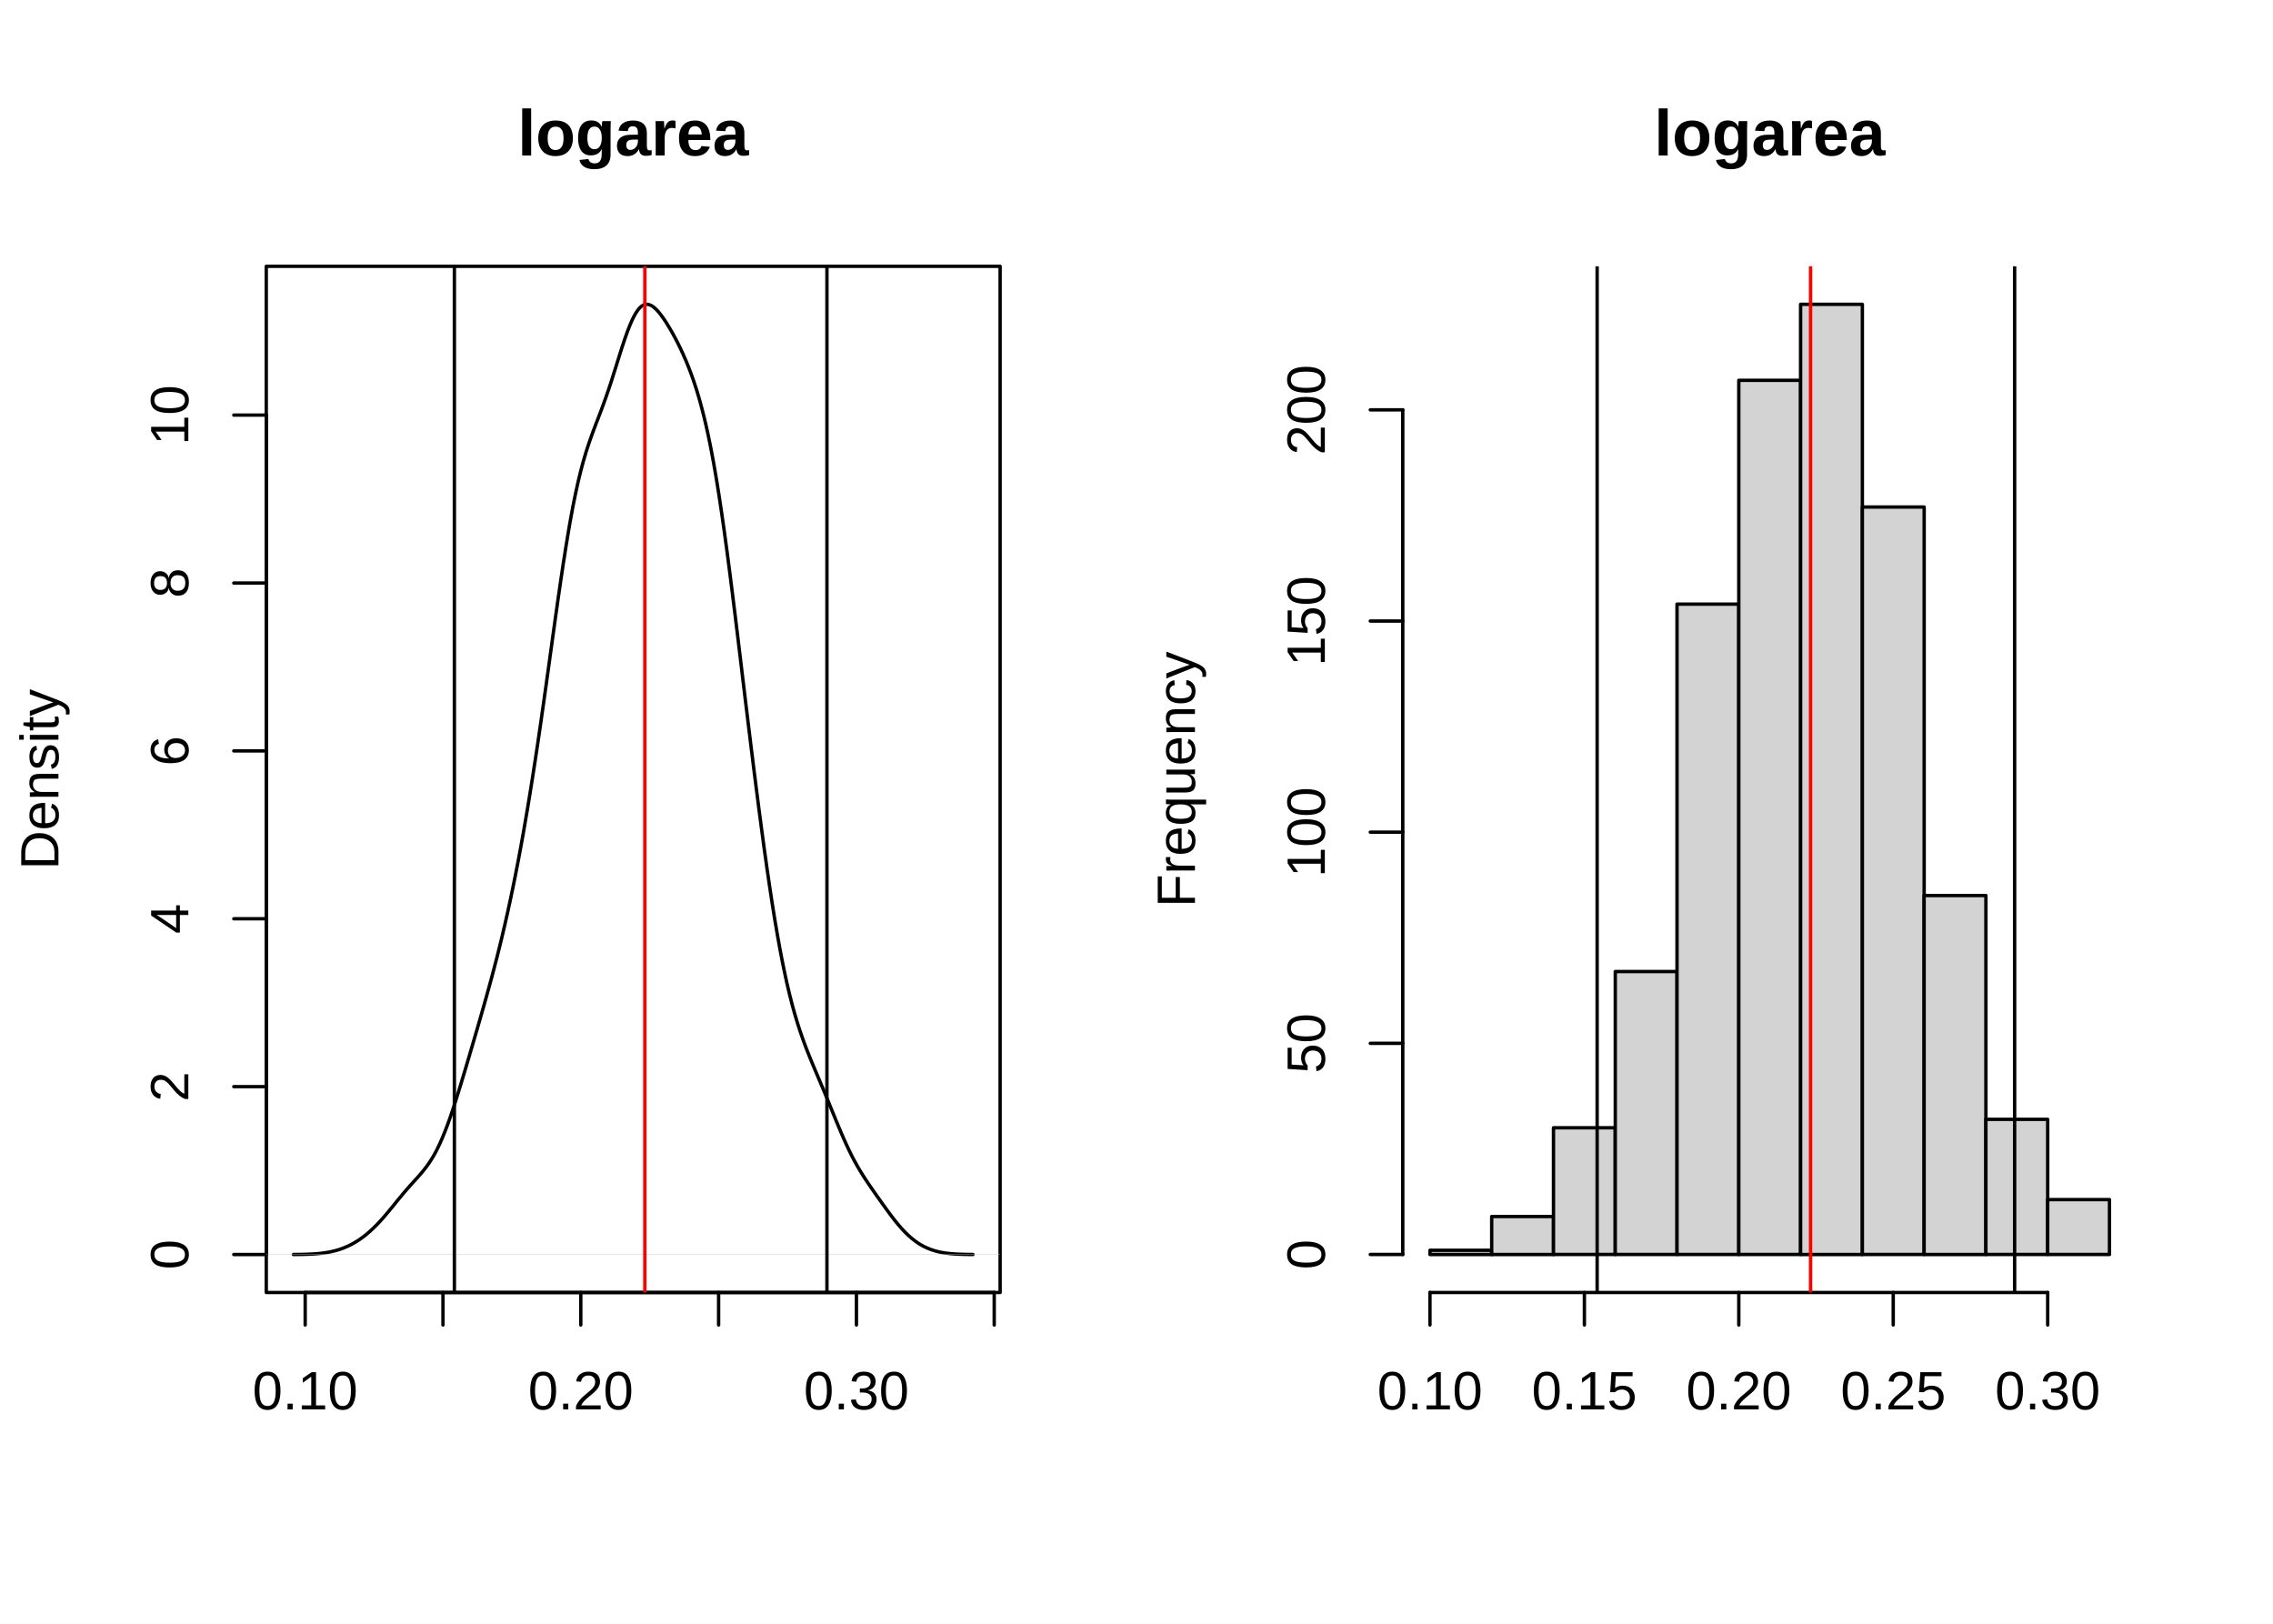
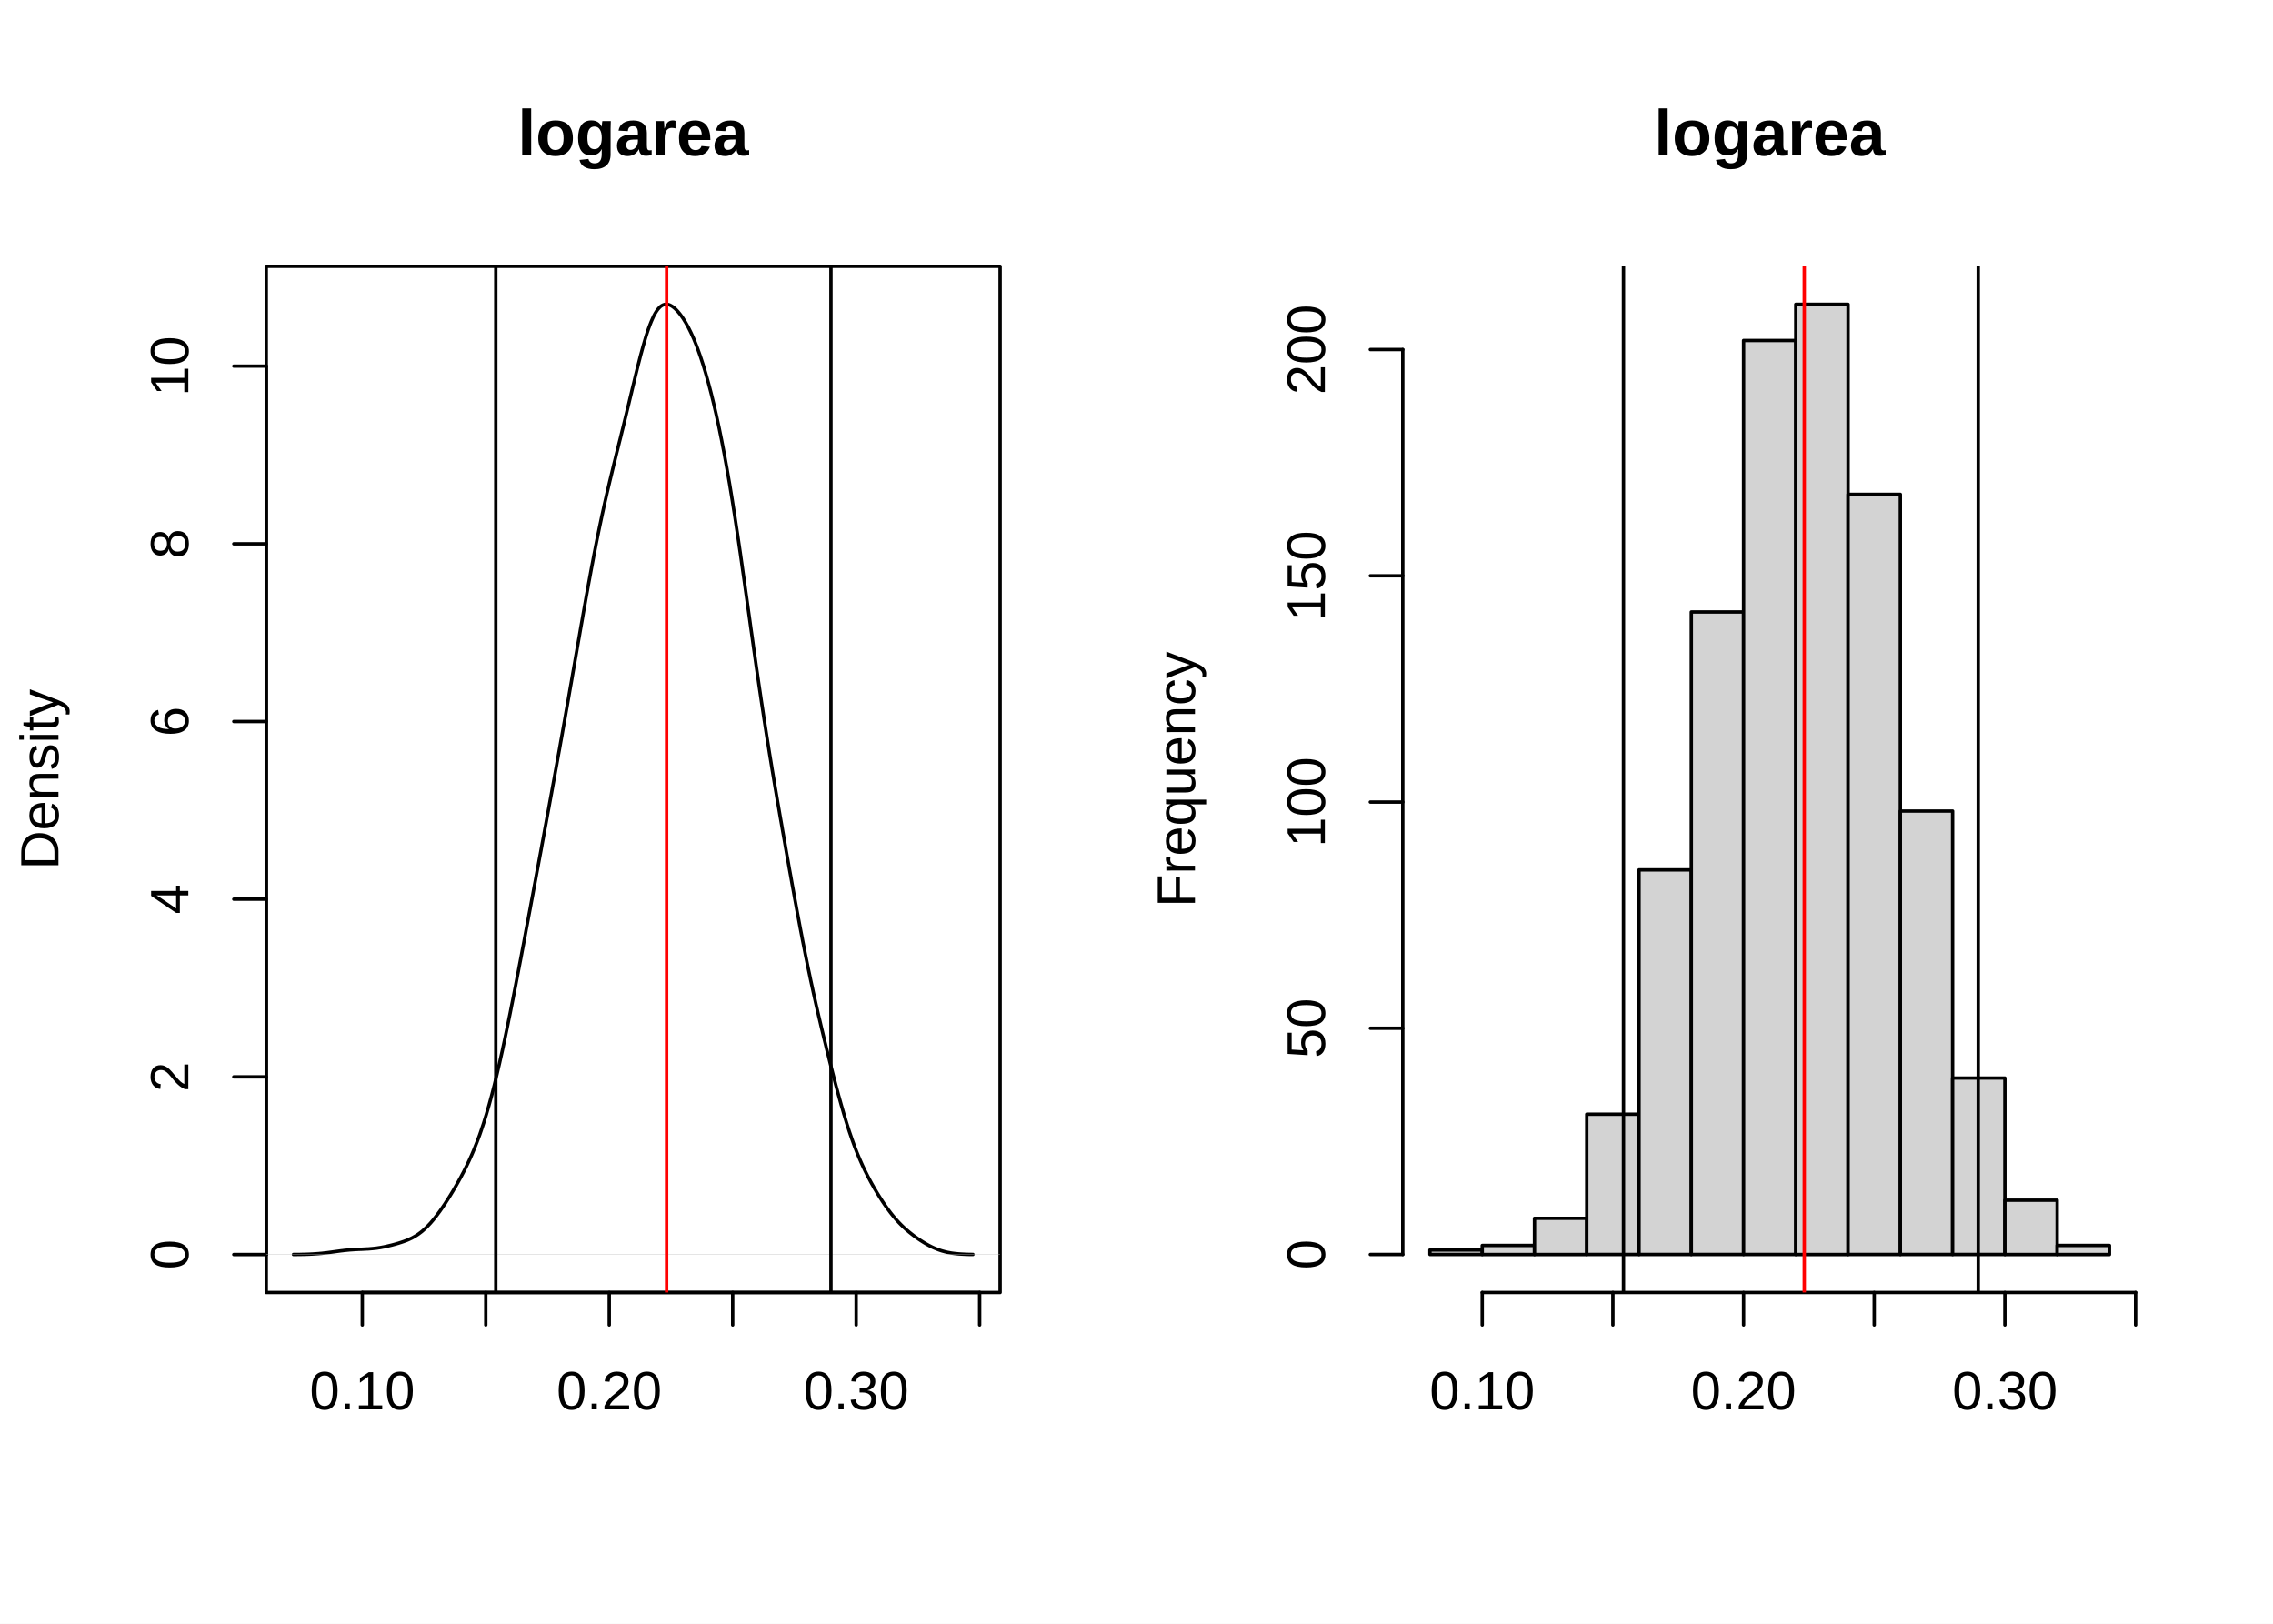
<svg xmlns="http://www.w3.org/2000/svg" viewBox="0 0 504.00 360.00">
  <defs>
    <style type="text/css">
    line, polyline, polygon, path, rect, circle {
      fill: none;
      stroke: #000000;
      stroke-linecap: round;
      stroke-linejoin: round;
      stroke-miterlimit: 10.00;
    }
  </style>
  </defs>
  <rect width="100%" height="100%" style="stroke: none; fill: #FFFFFF;" />
  <defs>
    <clipPath id="cpNTkuMDR8MjIxLjc2fDI4Ni41Nnw1OS4wNA==">
      <rect x="59.04" y="59.04" width="162.72" height="227.52" />
    </clipPath>
  </defs>
-   <polyline points="65.07,278.13 65.36,278.13 65.66,278.13 65.95,278.12 66.25,278.12 66.54,278.12 66.84,278.11 67.13,278.11 67.43,278.10 67.72,278.09 68.02,278.08 68.31,278.07 68.60,278.06 68.90,278.04 69.19,278.03 69.49,278.01 69.78,277.99 70.08,277.97 70.37,277.95 70.67,277.92 70.96,277.89 71.26,277.86 71.55,277.82 71.85,277.78 72.14,277.74 72.44,277.69 72.73,277.64 73.03,277.59 73.32,277.53 73.62,277.46 73.91,277.39 74.21,277.32 74.50,277.24 74.80,277.16 75.09,277.07 75.39,276.97 75.68,276.87 75.98,276.76 76.27,276.65 76.57,276.53 76.86,276.40 77.16,276.27 77.45,276.13 77.75,275.98 78.04,275.83 78.33,275.67 78.63,275.50 78.92,275.32 79.22,275.14 79.51,274.95 79.81,274.75 80.10,274.54 80.40,274.33 80.69,274.11 80.99,273.88 81.28,273.64 81.58,273.39 81.87,273.13 82.17,272.87 82.46,272.60 82.76,272.32 83.05,272.03 83.35,271.74 83.64,271.44 83.94,271.13 84.23,270.81 84.53,270.49 84.82,270.16 85.12,269.82 85.41,269.48 85.71,269.13 86.00,268.78 86.30,268.43 86.59,268.07 86.89,267.71 87.18,267.35 87.48,266.99 87.77,266.62 88.06,266.26 88.36,265.90 88.65,265.54 88.95,265.19 89.24,264.83 89.54,264.48 89.83,264.14 90.13,263.79 90.42,263.46 90.72,263.12 91.01,262.79 91.31,262.46 91.60,262.13 91.90,261.81 92.19,261.48 92.49,261.16 92.78,260.82 93.08,260.49 93.37,260.15 93.67,259.80 93.96,259.44 94.26,259.06 94.55,258.68 94.85,258.27 95.14,257.85 95.44,257.40 95.73,256.94 96.03,256.45 96.32,255.94 96.62,255.40 96.91,254.83 97.20,254.23 97.50,253.61 97.79,252.96 98.09,252.27 98.38,251.56 98.68,250.83 98.97,250.07 99.27,249.28 99.56,248.46 99.86,247.62 100.15,246.76 100.45,245.88 100.74,244.98 101.04,244.06 101.33,243.13 101.63,242.19 101.92,241.23 102.22,240.27 102.51,239.29 102.81,238.31 103.10,237.33 103.40,236.33 103.69,235.34 103.99,234.34 104.28,233.34 104.58,232.33 104.87,231.33 105.17,230.32 105.46,229.31 105.76,228.30 106.05,227.28 106.35,226.26 106.64,225.24 106.93,224.21 107.23,223.18 107.52,222.14 107.82,221.09 108.11,220.03 108.41,218.96 108.70,217.89 109.00,216.80 109.29,215.69 109.59,214.57 109.88,213.44 110.18,212.29 110.47,211.12 110.77,209.93 111.06,208.73 111.36,207.50 111.65,206.25 111.95,204.98 112.24,203.68 112.54,202.37 112.83,201.02 113.13,199.65 113.42,198.26 113.72,196.84 114.01,195.39 114.31,193.91 114.60,192.41 114.90,190.88 115.19,189.32 115.49,187.73 115.78,186.10 116.08,184.45 116.37,182.77 116.66,181.06 116.96,179.32 117.25,177.54 117.55,175.73 117.84,173.89 118.14,172.03 118.43,170.13 118.73,168.20 119.02,166.25 119.32,164.27 119.61,162.26 119.91,160.23 120.20,158.17 120.50,156.10 120.79,154.00 121.09,151.90 121.38,149.78 121.68,147.65 121.97,145.51 122.27,143.38 122.56,141.24 122.86,139.11 123.15,137.00 123.45,134.90 123.74,132.82 124.04,130.77 124.33,128.75 124.63,126.76 124.92,124.81 125.22,122.91 125.51,121.05 125.81,119.24 126.10,117.49 126.39,115.80 126.69,114.17 126.98,112.59 127.28,111.08 127.57,109.65 127.87,108.27 128.16,106.95 128.46,105.69 128.75,104.50 129.05,103.37 129.34,102.30 129.64,101.27 129.93,100.29 130.23,99.35 130.52,98.46 130.82,97.60 131.11,96.77 131.41,95.95 131.70,95.16 132.00,94.38 132.29,93.61 132.59,92.84 132.88,92.07 133.18,91.30 133.47,90.51 133.77,89.71 134.06,88.90 134.36,88.07 134.65,87.22 134.95,86.36 135.24,85.47 135.54,84.58 135.83,83.66 136.12,82.73 136.42,81.80 136.71,80.86 137.01,79.91 137.30,78.97 137.60,78.03 137.89,77.11 138.19,76.21 138.48,75.33 138.78,74.47 139.07,73.65 139.37,72.87 139.66,72.13 139.96,71.43 140.25,70.78 140.55,70.19 140.84,69.65 141.14,69.18 141.43,68.75 141.73,68.39 142.02,68.09 142.32,67.85 142.61,67.68 142.91,67.55 143.20,67.48 143.50,67.47 143.79,67.51 144.09,67.60 144.38,67.73 144.68,67.90 144.97,68.12 145.26,68.37 145.56,68.66 145.85,68.97 146.15,69.31 146.44,69.68 146.74,70.08 147.03,70.49 147.33,70.92 147.62,71.36 147.92,71.83 148.21,72.31 148.51,72.80 148.80,73.30 149.10,73.82 149.39,74.36 149.69,74.91 149.98,75.47 150.28,76.04 150.57,76.63 150.87,77.24 151.16,77.87 151.46,78.51 151.75,79.18 152.05,79.86 152.34,80.56 152.64,81.30 152.93,82.06 153.23,82.84 153.52,83.65 153.82,84.49 154.11,85.38 154.41,86.29 154.70,87.25 154.99,88.24 155.29,89.28 155.58,90.38 155.88,91.52 156.17,92.70 156.47,93.94 156.76,95.25 157.06,96.61 157.35,98.04 157.65,99.52 157.94,101.06 158.24,102.67 158.53,104.35 158.83,106.10 159.12,107.90 159.42,109.76 159.71,111.69 160.01,113.68 160.30,115.72 160.60,117.81 160.89,119.95 161.19,122.15 161.48,124.39 161.78,126.66 162.07,128.97 162.37,131.30 162.66,133.67 162.96,136.06 163.25,138.46 163.55,140.88 163.84,143.31 164.14,145.75 164.43,148.19 164.72,150.64 165.02,153.08 165.31,155.52 165.61,157.95 165.90,160.37 166.20,162.78 166.49,165.18 166.79,167.57 167.08,169.94 167.38,172.29 167.67,174.62 167.97,176.93 168.26,179.21 168.56,181.47 168.85,183.69 169.15,185.89 169.44,188.06 169.74,190.19 170.03,192.28 170.33,194.32 170.62,196.33 170.92,198.29 171.21,200.21 171.51,202.08 171.80,203.89 172.10,205.65 172.39,207.37 172.69,209.03 172.98,210.63 173.28,212.18 173.57,213.67 173.87,215.11 174.16,216.50 174.45,217.83 174.75,219.11 175.04,220.34 175.34,221.52 175.63,222.66 175.93,223.75 176.22,224.79 176.52,225.80 176.81,226.77 177.11,227.70 177.40,228.60 177.70,229.46 177.99,230.30 178.29,231.12 178.58,231.91 178.88,232.69 179.17,233.44 179.47,234.18 179.76,234.90 180.06,235.62 180.35,236.33 180.65,237.03 180.94,237.73 181.24,238.43 181.53,239.12 181.83,239.82 182.12,240.52 182.42,241.22 182.71,241.92 183.01,242.63 183.30,243.34 183.60,244.06 183.89,244.77 184.18,245.49 184.48,246.22 184.77,246.94 185.07,247.66 185.36,248.38 185.66,249.09 185.95,249.80 186.25,250.51 186.54,251.20 186.84,251.88 187.13,252.56 187.43,253.22 187.72,253.87 188.02,254.50 188.31,255.12 188.61,255.72 188.90,256.31 189.20,256.88 189.49,257.43 189.79,257.97 190.08,258.49 190.38,259.00 190.67,259.50 190.97,259.98 191.26,260.46 191.56,260.92 191.85,261.38 192.15,261.82 192.44,262.26 192.74,262.70 193.03,263.13 193.32,263.55 193.62,263.98 193.91,264.40 194.21,264.82 194.50,265.24 194.80,265.65 195.09,266.07 195.39,266.49 195.68,266.90 195.98,267.31 196.27,267.72 196.57,268.13 196.86,268.53 197.16,268.93 197.45,269.33 197.75,269.72 198.04,270.10 198.34,270.48 198.63,270.85 198.93,271.21 199.22,271.57 199.52,271.91 199.81,272.25 200.11,272.58 200.40,272.89 200.70,273.20 200.99,273.49 201.29,273.77 201.58,274.05 201.88,274.31 202.17,274.56 202.47,274.80 202.76,275.03 203.05,275.24 203.35,275.45 203.64,275.65 203.94,275.84 204.23,276.01 204.53,276.18 204.82,276.34 205.12,276.48 205.41,276.62 205.71,276.75 206.00,276.87 206.30,276.99 206.59,277.10 206.89,277.19 207.18,277.28 207.48,277.37 207.77,277.45 208.07,277.52 208.36,277.59 208.66,277.65 208.95,277.70 209.25,277.75 209.54,277.80 209.84,277.84 210.13,277.87 210.43,277.91 210.72,277.94 211.02,277.96 211.31,277.99 211.61,278.01 211.90,278.03 212.20,278.04 212.49,278.06 212.78,278.07 213.08,278.08 213.37,278.09 213.67,278.10 213.96,278.11 214.26,278.11 214.55,278.12 214.85,278.12 215.14,278.13 215.44,278.13 215.73,278.13 " style="stroke-width: 0.75;" clip-path="url(#cpNTkuMDR8MjIxLjc2fDI4Ni41Nnw1OS4wNA==)" />
+   <polyline points="65.07,278.13 65.36,278.13 65.66,278.13 65.95,278.12 66.25,278.12 66.54,278.12 66.84,278.11 67.13,278.10 67.43,278.10 67.72,278.09 68.02,278.08 68.31,278.07 68.60,278.06 68.90,278.04 69.19,278.03 69.49,278.01 69.78,277.99 70.08,277.97 70.37,277.95 70.67,277.93 70.96,277.90 71.26,277.88 71.55,277.85 71.85,277.81 72.14,277.78 72.44,277.75 72.73,277.71 73.03,277.67 73.32,277.63 73.62,277.59 73.91,277.55 74.21,277.51 74.50,277.47 74.80,277.43 75.09,277.39 75.39,277.35 75.68,277.31 75.98,277.28 76.27,277.24 76.57,277.21 76.86,277.18 77.16,277.15 77.45,277.12 77.75,277.10 78.04,277.08 78.33,277.06 78.63,277.04 78.92,277.02 79.22,277.01 79.51,276.99 79.81,276.98 80.10,276.97 80.40,276.96 80.69,276.94 80.99,276.93 81.28,276.91 81.58,276.90 81.87,276.88 82.17,276.85 82.46,276.83 82.76,276.80 83.05,276.77 83.35,276.74 83.64,276.70 83.94,276.65 84.23,276.61 84.53,276.56 84.82,276.50 85.12,276.45 85.41,276.38 85.71,276.32 86.00,276.25 86.30,276.18 86.59,276.11 86.89,276.04 87.18,275.96 87.48,275.88 87.77,275.80 88.06,275.71 88.36,275.63 88.65,275.53 88.95,275.44 89.24,275.34 89.54,275.24 89.83,275.13 90.13,275.02 90.42,274.90 90.72,274.77 91.01,274.63 91.31,274.49 91.60,274.33 91.90,274.16 92.19,273.99 92.49,273.80 92.78,273.60 93.08,273.38 93.37,273.16 93.67,272.92 93.96,272.66 94.26,272.39 94.55,272.11 94.85,271.81 95.14,271.50 95.44,271.18 95.73,270.84 96.03,270.49 96.32,270.13 96.62,269.75 96.91,269.37 97.20,268.97 97.50,268.57 97.79,268.15 98.09,267.72 98.38,267.29 98.68,266.85 98.97,266.39 99.27,265.93 99.56,265.47 99.86,264.99 100.15,264.51 100.45,264.02 100.74,263.52 101.04,263.01 101.33,262.50 101.63,261.97 101.92,261.44 102.22,260.90 102.51,260.34 102.81,259.78 103.10,259.20 103.40,258.61 103.69,258.00 103.99,257.37 104.28,256.73 104.58,256.07 104.87,255.39 105.17,254.68 105.46,253.95 105.76,253.20 106.05,252.42 106.35,251.62 106.64,250.78 106.93,249.91 107.23,249.01 107.52,248.08 107.82,247.12 108.11,246.12 108.41,245.08 108.70,244.02 109.00,242.92 109.29,241.79 109.59,240.63 109.88,239.43 110.18,238.20 110.47,236.95 110.77,235.66 111.06,234.35 111.36,233.01 111.65,231.65 111.95,230.26 112.24,228.86 112.54,227.43 112.83,225.99 113.13,224.53 113.42,223.05 113.72,221.56 114.01,220.06 114.31,218.55 114.60,217.02 114.90,215.49 115.19,213.95 115.49,212.40 115.78,210.85 116.08,209.29 116.37,207.73 116.66,206.16 116.96,204.59 117.25,203.02 117.55,201.44 117.84,199.86 118.14,198.28 118.43,196.69 118.73,195.11 119.02,193.52 119.32,191.93 119.61,190.34 119.91,188.75 120.20,187.15 120.50,185.55 120.79,183.95 121.09,182.35 121.38,180.75 121.68,179.14 121.97,177.53 122.27,175.91 122.56,174.30 122.86,172.67 123.15,171.05 123.45,169.42 123.74,167.78 124.04,166.14 124.33,164.49 124.63,162.84 124.92,161.19 125.22,159.53 125.51,157.86 125.81,156.19 126.10,154.51 126.39,152.83 126.69,151.14 126.98,149.45 127.28,147.76 127.57,146.07 127.87,144.37 128.16,142.68 128.46,140.98 128.75,139.29 129.05,137.61 129.34,135.93 129.64,134.26 129.93,132.61 130.23,130.97 130.52,129.34 130.82,127.73 131.11,126.14 131.41,124.57 131.70,123.03 132.00,121.51 132.29,120.02 132.59,118.55 132.88,117.11 133.18,115.70 133.47,114.32 133.77,112.96 134.06,111.63 134.36,110.33 134.65,109.05 134.95,107.79 135.24,106.55 135.54,105.32 135.83,104.11 136.12,102.91 136.42,101.72 136.71,100.53 137.01,99.34 137.30,98.15 137.60,96.97 137.89,95.77 138.19,94.57 138.48,93.37 138.78,92.16 139.07,90.94 139.37,89.71 139.66,88.48 139.96,87.25 140.25,86.02 140.55,84.80 140.84,83.58 141.14,82.37 141.43,81.18 141.73,80.01 142.02,78.87 142.32,77.77 142.61,76.70 142.91,75.67 143.20,74.69 143.50,73.75 143.79,72.89 144.09,72.08 144.38,71.34 144.68,70.65 144.97,70.03 145.26,69.49 145.56,69.01 145.85,68.60 146.15,68.26 146.44,67.97 146.74,67.76 147.03,67.61 147.33,67.51 147.62,67.47 147.92,67.47 148.21,67.53 148.51,67.63 148.80,67.78 149.10,67.96 149.39,68.18 149.69,68.43 149.98,68.72 150.28,69.04 150.57,69.38 150.87,69.76 151.16,70.16 151.46,70.59 151.75,71.06 152.05,71.54 152.34,72.06 152.64,72.61 152.93,73.19 153.23,73.80 153.52,74.44 153.82,75.11 154.11,75.82 154.41,76.56 154.70,77.34 154.99,78.15 155.29,79.00 155.58,79.88 155.88,80.79 156.17,81.75 156.47,82.74 156.76,83.77 157.06,84.83 157.35,85.93 157.65,87.07 157.94,88.25 158.24,89.47 158.53,90.72 158.83,92.01 159.12,93.35 159.42,94.73 159.71,96.16 160.01,97.62 160.30,99.13 160.60,100.68 160.89,102.28 161.19,103.92 161.48,105.61 161.78,107.33 162.07,109.10 162.37,110.92 162.66,112.77 162.96,114.66 163.25,116.59 163.55,118.54 163.84,120.54 164.14,122.56 164.43,124.60 164.72,126.66 165.02,128.74 165.31,130.83 165.61,132.93 165.90,135.04 166.20,137.15 166.49,139.25 166.79,141.35 167.08,143.44 167.38,145.52 167.67,147.58 167.97,149.62 168.26,151.65 168.56,153.65 168.85,155.62 169.15,157.58 169.44,159.51 169.74,161.42 170.03,163.29 170.33,165.15 170.62,166.98 170.92,168.79 171.21,170.58 171.51,172.35 171.80,174.10 172.10,175.84 172.39,177.56 172.69,179.27 172.98,180.97 173.28,182.66 173.57,184.35 173.87,186.02 174.16,187.69 174.45,189.36 174.75,191.02 175.04,192.67 175.34,194.31 175.63,195.95 175.93,197.58 176.22,199.20 176.52,200.81 176.81,202.40 177.11,203.98 177.40,205.55 177.70,207.09 177.99,208.62 178.29,210.12 178.58,211.61 178.88,213.07 179.17,214.51 179.47,215.92 179.76,217.32 180.06,218.69 180.35,220.04 180.65,221.37 180.94,222.67 181.24,223.96 181.53,225.24 181.83,226.49 182.12,227.74 182.42,228.97 182.71,230.18 183.01,231.39 183.30,232.59 183.60,233.77 183.89,234.95 184.18,236.11 184.48,237.27 184.77,238.41 185.07,239.55 185.36,240.67 185.66,241.77 185.95,242.86 186.25,243.93 186.54,244.98 186.84,246.01 187.13,247.02 187.43,248.00 187.72,248.96 188.02,249.90 188.31,250.81 188.61,251.68 188.90,252.53 189.20,253.36 189.49,254.16 189.79,254.93 190.08,255.67 190.38,256.39 190.67,257.08 190.97,257.76 191.26,258.41 191.56,259.04 191.85,259.65 192.15,260.24 192.44,260.82 192.74,261.38 193.03,261.93 193.32,262.46 193.62,262.98 193.91,263.50 194.21,264.00 194.50,264.49 194.80,264.97 195.09,265.44 195.39,265.90 195.68,266.36 195.98,266.80 196.27,267.23 196.57,267.65 196.86,268.06 197.16,268.46 197.45,268.85 197.75,269.23 198.04,269.59 198.34,269.94 198.63,270.29 198.93,270.62 199.22,270.94 199.52,271.25 199.81,271.55 200.11,271.84 200.40,272.12 200.70,272.39 200.99,272.65 201.29,272.90 201.58,273.15 201.88,273.39 202.17,273.62 202.47,273.85 202.76,274.07 203.05,274.28 203.35,274.49 203.64,274.70 203.94,274.90 204.23,275.09 204.53,275.28 204.82,275.46 205.12,275.64 205.41,275.81 205.71,275.98 206.00,276.14 206.30,276.29 206.59,276.44 206.89,276.58 207.18,276.71 207.48,276.83 207.77,276.95 208.07,277.07 208.36,277.17 208.66,277.27 208.95,277.36 209.25,277.44 209.54,277.52 209.84,277.59 210.13,277.66 210.43,277.71 210.72,277.77 211.02,277.82 211.31,277.86 211.61,277.90 211.90,277.93 212.20,277.96 212.49,277.99 212.78,278.01 213.08,278.03 213.37,278.05 213.67,278.06 213.96,278.08 214.26,278.09 214.55,278.10 214.85,278.11 215.14,278.11 215.44,278.12 215.73,278.12 " style="stroke-width: 0.75;" clip-path="url(#cpNTkuMDR8MjIxLjc2fDI4Ni41Nnw1OS4wNA==)" />
  <defs>
    <clipPath id="cpMC4wMHw1MDQuMDB8MzYwLjAwfDAuMDA=">
      <rect x="0.00" y="0.00" width="504.00" height="360.00" />
    </clipPath>
  </defs>
-   <line x1="67.67" y1="286.56" x2="220.45" y2="286.56" style="stroke-width: 0.75;" clip-path="url(#cpMC4wMHw1MDQuMDB8MzYwLjAwfDAuMDA=)" />
-   <line x1="67.67" y1="286.56" x2="67.67" y2="293.76" style="stroke-width: 0.75;" clip-path="url(#cpMC4wMHw1MDQuMDB8MzYwLjAwfDAuMDA=)" />
-   <line x1="98.22" y1="286.56" x2="98.22" y2="293.76" style="stroke-width: 0.75;" clip-path="url(#cpMC4wMHw1MDQuMDB8MzYwLjAwfDAuMDA=)" />
-   <line x1="128.78" y1="286.56" x2="128.78" y2="293.76" style="stroke-width: 0.75;" clip-path="url(#cpMC4wMHw1MDQuMDB8MzYwLjAwfDAuMDA=)" />
-   <line x1="159.34" y1="286.56" x2="159.34" y2="293.76" style="stroke-width: 0.75;" clip-path="url(#cpMC4wMHw1MDQuMDB8MzYwLjAwfDAuMDA=)" />
-   <line x1="189.90" y1="286.56" x2="189.90" y2="293.76" style="stroke-width: 0.75;" clip-path="url(#cpMC4wMHw1MDQuMDB8MzYwLjAwfDAuMDA=)" />
-   <line x1="220.45" y1="286.56" x2="220.45" y2="293.76" style="stroke-width: 0.75;" clip-path="url(#cpMC4wMHw1MDQuMDB8MzYwLjAwfDAuMDA=)" />
+   <line x1="80.33" y1="286.56" x2="217.22" y2="286.56" style="stroke-width: 0.75;" clip-path="url(#cpMC4wMHw1MDQuMDB8MzYwLjAwfDAuMDA=)" />
+   <line x1="80.33" y1="286.56" x2="80.33" y2="293.76" style="stroke-width: 0.75;" clip-path="url(#cpMC4wMHw1MDQuMDB8MzYwLjAwfDAuMDA=)" />
+   <line x1="107.71" y1="286.56" x2="107.71" y2="293.76" style="stroke-width: 0.75;" clip-path="url(#cpMC4wMHw1MDQuMDB8MzYwLjAwfDAuMDA=)" />
+   <line x1="135.09" y1="286.56" x2="135.09" y2="293.76" style="stroke-width: 0.75;" clip-path="url(#cpMC4wMHw1MDQuMDB8MzYwLjAwfDAuMDA=)" />
+   <line x1="162.46" y1="286.56" x2="162.46" y2="293.76" style="stroke-width: 0.75;" clip-path="url(#cpMC4wMHw1MDQuMDB8MzYwLjAwfDAuMDA=)" />
+   <line x1="189.84" y1="286.56" x2="189.84" y2="293.76" style="stroke-width: 0.75;" clip-path="url(#cpMC4wMHw1MDQuMDB8MzYwLjAwfDAuMDA=)" />
+   <line x1="217.22" y1="286.56" x2="217.22" y2="293.76" style="stroke-width: 0.75;" clip-path="url(#cpMC4wMHw1MDQuMDB8MzYwLjAwfDAuMDA=)" />
  <g clip-path="url(#cpMC4wMHw1MDQuMDB8MzYwLjAwfDAuMDA=)">
-     <text x="55.99" y="312.48" style="font-size: 12.00px; font-family: Arimo;" textLength="23.36px" lengthAdjust="spacingAndGlyphs">0.10</text>
+     <text x="68.65" y="312.48" style="font-size: 12.00px; font-family: Arimo;" textLength="23.36px" lengthAdjust="spacingAndGlyphs">0.10</text>
  </g>
  <g clip-path="url(#cpMC4wMHw1MDQuMDB8MzYwLjAwfDAuMDA=)">
-     <text x="117.10" y="312.48" style="font-size: 12.00px; font-family: Arimo;" textLength="23.36px" lengthAdjust="spacingAndGlyphs">0.20</text>
+     <text x="123.41" y="312.48" style="font-size: 12.00px; font-family: Arimo;" textLength="23.36px" lengthAdjust="spacingAndGlyphs">0.20</text>
  </g>
  <g clip-path="url(#cpMC4wMHw1MDQuMDB8MzYwLjAwfDAuMDA=)">
-     <text x="178.22" y="312.48" style="font-size: 12.00px; font-family: Arimo;" textLength="23.36px" lengthAdjust="spacingAndGlyphs">0.30</text>
+     <text x="178.16" y="312.48" style="font-size: 12.00px; font-family: Arimo;" textLength="23.36px" lengthAdjust="spacingAndGlyphs">0.30</text>
  </g>
-   <line x1="59.04" y1="278.14" x2="59.04" y2="92.03" style="stroke-width: 0.75;" clip-path="url(#cpMC4wMHw1MDQuMDB8MzYwLjAwfDAuMDA=)" />
+   <line x1="59.04" y1="278.14" x2="59.04" y2="81.17" style="stroke-width: 0.75;" clip-path="url(#cpMC4wMHw1MDQuMDB8MzYwLjAwfDAuMDA=)" />
  <line x1="59.04" y1="278.14" x2="51.84" y2="278.14" style="stroke-width: 0.75;" clip-path="url(#cpMC4wMHw1MDQuMDB8MzYwLjAwfDAuMDA=)" />
-   <line x1="59.04" y1="240.92" x2="51.84" y2="240.92" style="stroke-width: 0.75;" clip-path="url(#cpMC4wMHw1MDQuMDB8MzYwLjAwfDAuMDA=)" />
-   <line x1="59.04" y1="203.70" x2="51.84" y2="203.70" style="stroke-width: 0.75;" clip-path="url(#cpMC4wMHw1MDQuMDB8MzYwLjAwfDAuMDA=)" />
-   <line x1="59.04" y1="166.48" x2="51.84" y2="166.48" style="stroke-width: 0.75;" clip-path="url(#cpMC4wMHw1MDQuMDB8MzYwLjAwfDAuMDA=)" />
-   <line x1="59.04" y1="129.26" x2="51.84" y2="129.26" style="stroke-width: 0.75;" clip-path="url(#cpMC4wMHw1MDQuMDB8MzYwLjAwfDAuMDA=)" />
-   <line x1="59.04" y1="92.03" x2="51.84" y2="92.03" style="stroke-width: 0.75;" clip-path="url(#cpMC4wMHw1MDQuMDB8MzYwLjAwfDAuMDA=)" />
+   <line x1="59.04" y1="238.75" x2="51.84" y2="238.75" style="stroke-width: 0.75;" clip-path="url(#cpMC4wMHw1MDQuMDB8MzYwLjAwfDAuMDA=)" />
+   <line x1="59.04" y1="199.36" x2="51.84" y2="199.36" style="stroke-width: 0.75;" clip-path="url(#cpMC4wMHw1MDQuMDB8MzYwLjAwfDAuMDA=)" />
+   <line x1="59.04" y1="159.96" x2="51.84" y2="159.96" style="stroke-width: 0.75;" clip-path="url(#cpMC4wMHw1MDQuMDB8MzYwLjAwfDAuMDA=)" />
+   <line x1="59.04" y1="120.57" x2="51.84" y2="120.57" style="stroke-width: 0.75;" clip-path="url(#cpMC4wMHw1MDQuMDB8MzYwLjAwfDAuMDA=)" />
+   <line x1="59.04" y1="81.17" x2="51.84" y2="81.17" style="stroke-width: 0.75;" clip-path="url(#cpMC4wMHw1MDQuMDB8MzYwLjAwfDAuMDA=)" />
  <g clip-path="url(#cpMC4wMHw1MDQuMDB8MzYwLjAwfDAuMDA=)">
    <text transform="translate(41.76,281.48) rotate(-90)" style="font-size: 12.00px; font-family: Arimo;" textLength="6.67px" lengthAdjust="spacingAndGlyphs">0</text>
  </g>
  <g clip-path="url(#cpMC4wMHw1MDQuMDB8MzYwLjAwfDAuMDA=)">
-     <text transform="translate(41.76,244.26) rotate(-90)" style="font-size: 12.00px; font-family: Arimo;" textLength="6.67px" lengthAdjust="spacingAndGlyphs">2</text>
+     <text transform="translate(41.76,242.09) rotate(-90)" style="font-size: 12.00px; font-family: Arimo;" textLength="6.67px" lengthAdjust="spacingAndGlyphs">2</text>
  </g>
  <g clip-path="url(#cpMC4wMHw1MDQuMDB8MzYwLjAwfDAuMDA=)">
-     <text transform="translate(41.76,207.04) rotate(-90)" style="font-size: 12.00px; font-family: Arimo;" textLength="6.67px" lengthAdjust="spacingAndGlyphs">4</text>
+     <text transform="translate(41.76,202.69) rotate(-90)" style="font-size: 12.00px; font-family: Arimo;" textLength="6.67px" lengthAdjust="spacingAndGlyphs">4</text>
  </g>
  <g clip-path="url(#cpMC4wMHw1MDQuMDB8MzYwLjAwfDAuMDA=)">
-     <text transform="translate(41.76,169.82) rotate(-90)" style="font-size: 12.00px; font-family: Arimo;" textLength="6.67px" lengthAdjust="spacingAndGlyphs">6</text>
+     <text transform="translate(41.76,163.30) rotate(-90)" style="font-size: 12.00px; font-family: Arimo;" textLength="6.67px" lengthAdjust="spacingAndGlyphs">6</text>
  </g>
  <g clip-path="url(#cpMC4wMHw1MDQuMDB8MzYwLjAwfDAuMDA=)">
-     <text transform="translate(41.76,132.59) rotate(-90)" style="font-size: 12.00px; font-family: Arimo;" textLength="6.67px" lengthAdjust="spacingAndGlyphs">8</text>
+     <text transform="translate(41.76,123.90) rotate(-90)" style="font-size: 12.00px; font-family: Arimo;" textLength="6.67px" lengthAdjust="spacingAndGlyphs">8</text>
  </g>
  <g clip-path="url(#cpMC4wMHw1MDQuMDB8MzYwLjAwfDAuMDA=)">
-     <text transform="translate(41.76,98.71) rotate(-90)" style="font-size: 12.00px; font-family: Arimo;" textLength="13.35px" lengthAdjust="spacingAndGlyphs">10</text>
+     <text transform="translate(41.76,87.85) rotate(-90)" style="font-size: 12.00px; font-family: Arimo;" textLength="13.35px" lengthAdjust="spacingAndGlyphs">10</text>
  </g>
  <polyline points="59.04,286.56 221.76,286.56 221.76,59.04 59.04,59.04 59.04,286.56 " style="stroke-width: 0.75;" clip-path="url(#cpMC4wMHw1MDQuMDB8MzYwLjAwfDAuMDA=)" />
  <defs>
    <clipPath id="cpMC4wMHwyNTIuMDB8MzYwLjAwfDAuMDA=">
      <rect x="0.00" y="0.00" width="252.00" height="360.00" />
    </clipPath>
  </defs>
  <g clip-path="url(#cpMC4wMHwyNTIuMDB8MzYwLjAwfDAuMDA=)">
    <text x="114.79" y="34.47" style="font-size: 14.40px; font-weight: bold; font-family: Arimo;" textLength="51.22px" lengthAdjust="spacingAndGlyphs">logarea</text>
  </g>
  <g clip-path="url(#cpMC4wMHwyNTIuMDB8MzYwLjAwfDAuMDA=)">
    <text transform="translate(12.96,192.81) rotate(-90)" style="font-size: 12.00px; font-family: Arimo;" textLength="40.01px" lengthAdjust="spacingAndGlyphs">Density</text>
  </g>
  <defs>
    <clipPath id="cpNTkuMDR8MjIxLjc2fDI4Ni41Nnw1OS4wNA==">
      <rect x="59.04" y="59.04" width="162.72" height="227.52" />
    </clipPath>
  </defs>
  <line x1="59.04" y1="278.14" x2="221.76" y2="278.14" style="stroke-width: 0.075; stroke: #BEBEBE;" clip-path="url(#cpNTkuMDR8MjIxLjc2fDI4Ni41Nnw1OS4wNA==)" />
-   <line x1="142.98" y1="286.56" x2="142.98" y2="59.04" style="stroke-width: 0.75; stroke: #FF0000;" clip-path="url(#cpNTkuMDR8MjIxLjc2fDI4Ni41Nnw1OS4wNA==)" />
-   <line x1="100.75" y1="286.56" x2="100.75" y2="59.04" style="stroke-width: 0.75;" clip-path="url(#cpNTkuMDR8MjIxLjc2fDI4Ni41Nnw1OS4wNA==)" />
-   <line x1="183.36" y1="286.56" x2="183.36" y2="59.04" style="stroke-width: 0.75;" clip-path="url(#cpNTkuMDR8MjIxLjc2fDI4Ni41Nnw1OS4wNA==)" />
+   <line x1="147.81" y1="286.56" x2="147.81" y2="59.04" style="stroke-width: 0.75; stroke: #FF0000;" clip-path="url(#cpNTkuMDR8MjIxLjc2fDI4Ni41Nnw1OS4wNA==)" />
+   <line x1="109.93" y1="286.56" x2="109.93" y2="59.04" style="stroke-width: 0.75;" clip-path="url(#cpNTkuMDR8MjIxLjc2fDI4Ni41Nnw1OS4wNA==)" />
+   <line x1="184.25" y1="286.56" x2="184.25" y2="59.04" style="stroke-width: 0.75;" clip-path="url(#cpNTkuMDR8MjIxLjc2fDI4Ni41Nnw1OS4wNA==)" />
  <defs>
    <clipPath id="cpMzExLjA0fDQ3My43NnwyODYuNTZ8NTkuMDQ=">
      <rect x="311.04" y="59.04" width="162.72" height="227.52" />
    </clipPath>
  </defs>
  <defs>
    <clipPath id="cpMjUyLjAwfDUwNC4wMHwzNjAuMDB8MC4wMA==">
      <rect x="252.00" y="0.00" width="252.00" height="360.00" />
    </clipPath>
  </defs>
  <g clip-path="url(#cpMjUyLjAwfDUwNC4wMHwzNjAuMDB8MC4wMA==)">
    <text x="366.79" y="34.47" style="font-size: 14.40px; font-weight: bold; font-family: Arimo;" textLength="51.22px" lengthAdjust="spacingAndGlyphs">logarea</text>
  </g>
  <g clip-path="url(#cpMjUyLjAwfDUwNC4wMHwzNjAuMDB8MC4wMA==)">
    <text transform="translate(264.96,201.15) rotate(-90)" style="font-size: 12.00px; font-family: Arimo;" textLength="56.70px" lengthAdjust="spacingAndGlyphs">Frequency</text>
  </g>
  <defs>
    <clipPath id="cpMC4wMHw1MDQuMDB8MzYwLjAwfDAuMDA=">
      <rect x="0.00" y="0.00" width="504.00" height="360.00" />
    </clipPath>
  </defs>
-   <line x1="317.07" y1="286.56" x2="454.04" y2="286.56" style="stroke-width: 0.75;" clip-path="url(#cpMC4wMHw1MDQuMDB8MzYwLjAwfDAuMDA=)" />
-   <line x1="317.07" y1="286.56" x2="317.07" y2="293.76" style="stroke-width: 0.75;" clip-path="url(#cpMC4wMHw1MDQuMDB8MzYwLjAwfDAuMDA=)" />
-   <line x1="351.31" y1="286.56" x2="351.31" y2="293.76" style="stroke-width: 0.75;" clip-path="url(#cpMC4wMHw1MDQuMDB8MzYwLjAwfDAuMDA=)" />
-   <line x1="385.55" y1="286.56" x2="385.55" y2="293.76" style="stroke-width: 0.75;" clip-path="url(#cpMC4wMHw1MDQuMDB8MzYwLjAwfDAuMDA=)" />
-   <line x1="419.79" y1="286.56" x2="419.79" y2="293.76" style="stroke-width: 0.75;" clip-path="url(#cpMC4wMHw1MDQuMDB8MzYwLjAwfDAuMDA=)" />
-   <line x1="454.04" y1="286.56" x2="454.04" y2="293.76" style="stroke-width: 0.75;" clip-path="url(#cpMC4wMHw1MDQuMDB8MzYwLjAwfDAuMDA=)" />
+   <line x1="328.66" y1="286.56" x2="473.53" y2="286.56" style="stroke-width: 0.75;" clip-path="url(#cpMC4wMHw1MDQuMDB8MzYwLjAwfDAuMDA=)" />
+   <line x1="328.66" y1="286.56" x2="328.66" y2="293.76" style="stroke-width: 0.75;" clip-path="url(#cpMC4wMHw1MDQuMDB8MzYwLjAwfDAuMDA=)" />
+   <line x1="357.63" y1="286.56" x2="357.63" y2="293.76" style="stroke-width: 0.75;" clip-path="url(#cpMC4wMHw1MDQuMDB8MzYwLjAwfDAuMDA=)" />
+   <line x1="386.61" y1="286.56" x2="386.61" y2="293.76" style="stroke-width: 0.75;" clip-path="url(#cpMC4wMHw1MDQuMDB8MzYwLjAwfDAuMDA=)" />
+   <line x1="415.58" y1="286.56" x2="415.58" y2="293.76" style="stroke-width: 0.75;" clip-path="url(#cpMC4wMHw1MDQuMDB8MzYwLjAwfDAuMDA=)" />
+   <line x1="444.55" y1="286.56" x2="444.55" y2="293.76" style="stroke-width: 0.75;" clip-path="url(#cpMC4wMHw1MDQuMDB8MzYwLjAwfDAuMDA=)" />
+   <line x1="473.53" y1="286.56" x2="473.53" y2="293.76" style="stroke-width: 0.75;" clip-path="url(#cpMC4wMHw1MDQuMDB8MzYwLjAwfDAuMDA=)" />
  <g clip-path="url(#cpMC4wMHw1MDQuMDB8MzYwLjAwfDAuMDA=)">
-     <text x="305.39" y="312.48" style="font-size: 12.00px; font-family: Arimo;" textLength="23.36px" lengthAdjust="spacingAndGlyphs">0.10</text>
+     <text x="316.98" y="312.48" style="font-size: 12.00px; font-family: Arimo;" textLength="23.36px" lengthAdjust="spacingAndGlyphs">0.10</text>
  </g>
  <g clip-path="url(#cpMC4wMHw1MDQuMDB8MzYwLjAwfDAuMDA=)">
-     <text x="339.63" y="312.48" style="font-size: 12.00px; font-family: Arimo;" textLength="23.36px" lengthAdjust="spacingAndGlyphs">0.15</text>
+     <text x="374.93" y="312.48" style="font-size: 12.00px; font-family: Arimo;" textLength="23.36px" lengthAdjust="spacingAndGlyphs">0.20</text>
  </g>
  <g clip-path="url(#cpMC4wMHw1MDQuMDB8MzYwLjAwfDAuMDA=)">
-     <text x="373.87" y="312.48" style="font-size: 12.00px; font-family: Arimo;" textLength="23.36px" lengthAdjust="spacingAndGlyphs">0.20</text>
+     <text x="432.88" y="312.48" style="font-size: 12.00px; font-family: Arimo;" textLength="23.36px" lengthAdjust="spacingAndGlyphs">0.30</text>
  </g>
-   <g clip-path="url(#cpMC4wMHw1MDQuMDB8MzYwLjAwfDAuMDA=)">
-     <text x="408.12" y="312.48" style="font-size: 12.00px; font-family: Arimo;" textLength="23.36px" lengthAdjust="spacingAndGlyphs">0.25</text>
-   </g>
-   <g clip-path="url(#cpMC4wMHw1MDQuMDB8MzYwLjAwfDAuMDA=)">
-     <text x="442.36" y="312.48" style="font-size: 12.00px; font-family: Arimo;" textLength="23.36px" lengthAdjust="spacingAndGlyphs">0.30</text>
-   </g>
-   <line x1="311.04" y1="278.13" x2="311.04" y2="90.87" style="stroke-width: 0.75;" clip-path="url(#cpMC4wMHw1MDQuMDB8MzYwLjAwfDAuMDA=)" />
+   <line x1="311.04" y1="278.13" x2="311.04" y2="77.50" style="stroke-width: 0.75;" clip-path="url(#cpMC4wMHw1MDQuMDB8MzYwLjAwfDAuMDA=)" />
  <line x1="311.04" y1="278.13" x2="303.84" y2="278.13" style="stroke-width: 0.75;" clip-path="url(#cpMC4wMHw1MDQuMDB8MzYwLjAwfDAuMDA=)" />
-   <line x1="311.04" y1="231.32" x2="303.84" y2="231.32" style="stroke-width: 0.75;" clip-path="url(#cpMC4wMHw1MDQuMDB8MzYwLjAwfDAuMDA=)" />
-   <line x1="311.04" y1="184.50" x2="303.84" y2="184.50" style="stroke-width: 0.75;" clip-path="url(#cpMC4wMHw1MDQuMDB8MzYwLjAwfDAuMDA=)" />
-   <line x1="311.04" y1="137.69" x2="303.84" y2="137.69" style="stroke-width: 0.75;" clip-path="url(#cpMC4wMHw1MDQuMDB8MzYwLjAwfDAuMDA=)" />
-   <line x1="311.04" y1="90.87" x2="303.84" y2="90.87" style="stroke-width: 0.75;" clip-path="url(#cpMC4wMHw1MDQuMDB8MzYwLjAwfDAuMDA=)" />
+   <line x1="311.04" y1="227.97" x2="303.84" y2="227.97" style="stroke-width: 0.75;" clip-path="url(#cpMC4wMHw1MDQuMDB8MzYwLjAwfDAuMDA=)" />
+   <line x1="311.04" y1="177.82" x2="303.84" y2="177.82" style="stroke-width: 0.75;" clip-path="url(#cpMC4wMHw1MDQuMDB8MzYwLjAwfDAuMDA=)" />
+   <line x1="311.04" y1="127.66" x2="303.84" y2="127.66" style="stroke-width: 0.75;" clip-path="url(#cpMC4wMHw1MDQuMDB8MzYwLjAwfDAuMDA=)" />
+   <line x1="311.04" y1="77.50" x2="303.84" y2="77.50" style="stroke-width: 0.75;" clip-path="url(#cpMC4wMHw1MDQuMDB8MzYwLjAwfDAuMDA=)" />
  <g clip-path="url(#cpMC4wMHw1MDQuMDB8MzYwLjAwfDAuMDA=)">
    <text transform="translate(293.76,281.47) rotate(-90)" style="font-size: 12.00px; font-family: Arimo;" textLength="6.67px" lengthAdjust="spacingAndGlyphs">0</text>
  </g>
  <g clip-path="url(#cpMC4wMHw1MDQuMDB8MzYwLjAwfDAuMDA=)">
-     <text transform="translate(293.76,237.99) rotate(-90)" style="font-size: 12.00px; font-family: Arimo;" textLength="13.35px" lengthAdjust="spacingAndGlyphs">50</text>
+     <text transform="translate(293.76,234.65) rotate(-90)" style="font-size: 12.00px; font-family: Arimo;" textLength="13.35px" lengthAdjust="spacingAndGlyphs">50</text>
  </g>
  <g clip-path="url(#cpMC4wMHw1MDQuMDB8MzYwLjAwfDAuMDA=)">
-     <text transform="translate(293.76,194.51) rotate(-90)" style="font-size: 12.00px; font-family: Arimo;" textLength="20.02px" lengthAdjust="spacingAndGlyphs">100</text>
+     <text transform="translate(293.76,187.83) rotate(-90)" style="font-size: 12.00px; font-family: Arimo;" textLength="20.02px" lengthAdjust="spacingAndGlyphs">100</text>
  </g>
  <g clip-path="url(#cpMC4wMHw1MDQuMDB8MzYwLjAwfDAuMDA=)">
-     <text transform="translate(293.76,147.70) rotate(-90)" style="font-size: 12.00px; font-family: Arimo;" textLength="20.02px" lengthAdjust="spacingAndGlyphs">150</text>
+     <text transform="translate(293.76,137.67) rotate(-90)" style="font-size: 12.00px; font-family: Arimo;" textLength="20.02px" lengthAdjust="spacingAndGlyphs">150</text>
  </g>
  <g clip-path="url(#cpMC4wMHw1MDQuMDB8MzYwLjAwfDAuMDA=)">
-     <text transform="translate(293.76,100.88) rotate(-90)" style="font-size: 12.00px; font-family: Arimo;" textLength="20.02px" lengthAdjust="spacingAndGlyphs">200</text>
+     <text transform="translate(293.76,87.51) rotate(-90)" style="font-size: 12.00px; font-family: Arimo;" textLength="20.02px" lengthAdjust="spacingAndGlyphs">200</text>
  </g>
  <defs>
    <clipPath id="cpMzExLjA0fDQ3My43NnwyODYuNTZ8NTkuMDQ=">
      <rect x="311.04" y="59.04" width="162.72" height="227.52" />
    </clipPath>
  </defs>
-   <rect x="317.07" y="277.20" width="13.70" height="0.94" style="stroke-width: 0.75; fill: #D3D3D3;" clip-path="url(#cpMzExLjA0fDQ3My43NnwyODYuNTZ8NTkuMDQ=)" />
-   <rect x="330.76" y="269.71" width="13.70" height="8.43" style="stroke-width: 0.75; fill: #D3D3D3;" clip-path="url(#cpMzExLjA0fDQ3My43NnwyODYuNTZ8NTkuMDQ=)" />
-   <rect x="344.46" y="250.04" width="13.70" height="28.09" style="stroke-width: 0.75; fill: #D3D3D3;" clip-path="url(#cpMzExLjA0fDQ3My43NnwyODYuNTZ8NTkuMDQ=)" />
-   <rect x="358.16" y="215.40" width="13.70" height="62.73" style="stroke-width: 0.75; fill: #D3D3D3;" clip-path="url(#cpMzExLjA0fDQ3My43NnwyODYuNTZ8NTkuMDQ=)" />
-   <rect x="371.85" y="133.94" width="13.70" height="144.19" style="stroke-width: 0.75; fill: #D3D3D3;" clip-path="url(#cpMzExLjA0fDQ3My43NnwyODYuNTZ8NTkuMDQ=)" />
-   <rect x="385.55" y="84.32" width="13.70" height="193.81" style="stroke-width: 0.75; fill: #D3D3D3;" clip-path="url(#cpMzExLjA0fDQ3My43NnwyODYuNTZ8NTkuMDQ=)" />
-   <rect x="399.25" y="67.47" width="13.70" height="210.67" style="stroke-width: 0.75; fill: #D3D3D3;" clip-path="url(#cpMzExLjA0fDQ3My43NnwyODYuNTZ8NTkuMDQ=)" />
-   <rect x="412.95" y="112.41" width="13.70" height="165.72" style="stroke-width: 0.75; fill: #D3D3D3;" clip-path="url(#cpMzExLjA0fDQ3My43NnwyODYuNTZ8NTkuMDQ=)" />
-   <rect x="426.64" y="198.55" width="13.70" height="79.59" style="stroke-width: 0.75; fill: #D3D3D3;" clip-path="url(#cpMzExLjA0fDQ3My43NnwyODYuNTZ8NTkuMDQ=)" />
-   <rect x="440.34" y="248.17" width="13.70" height="29.96" style="stroke-width: 0.75; fill: #D3D3D3;" clip-path="url(#cpMzExLjA0fDQ3My43NnwyODYuNTZ8NTkuMDQ=)" />
-   <rect x="454.04" y="265.96" width="13.70" height="12.17" style="stroke-width: 0.75; fill: #D3D3D3;" clip-path="url(#cpMzExLjA0fDQ3My43NnwyODYuNTZ8NTkuMDQ=)" />
-   <line x1="354.14" y1="286.56" x2="354.14" y2="59.04" style="stroke-width: 0.75;" clip-path="url(#cpMzExLjA0fDQ3My43NnwyODYuNTZ8NTkuMDQ=)" />
-   <line x1="446.71" y1="286.56" x2="446.71" y2="59.04" style="stroke-width: 0.75;" clip-path="url(#cpMzExLjA0fDQ3My43NnwyODYuNTZ8NTkuMDQ=)" />
-   <line x1="401.46" y1="286.56" x2="401.46" y2="59.04" style="stroke-width: 0.75; stroke: #FF0000;" clip-path="url(#cpMzExLjA0fDQ3My43NnwyODYuNTZ8NTkuMDQ=)" />
+   <rect x="317.07" y="277.13" width="11.59" height="1.00" style="stroke-width: 0.75; fill: #D3D3D3;" clip-path="url(#cpMzExLjA0fDQ3My43NnwyODYuNTZ8NTkuMDQ=)" />
+   <rect x="328.66" y="276.13" width="11.59" height="2.01" style="stroke-width: 0.75; fill: #D3D3D3;" clip-path="url(#cpMzExLjA0fDQ3My43NnwyODYuNTZ8NTkuMDQ=)" />
+   <rect x="340.25" y="270.11" width="11.59" height="8.03" style="stroke-width: 0.75; fill: #D3D3D3;" clip-path="url(#cpMzExLjA0fDQ3My43NnwyODYuNTZ8NTkuMDQ=)" />
+   <rect x="351.84" y="247.03" width="11.59" height="31.10" style="stroke-width: 0.75; fill: #D3D3D3;" clip-path="url(#cpMzExLjA0fDQ3My43NnwyODYuNTZ8NTkuMDQ=)" />
+   <rect x="363.43" y="192.86" width="11.59" height="85.27" style="stroke-width: 0.75; fill: #D3D3D3;" clip-path="url(#cpMzExLjA0fDQ3My43NnwyODYuNTZ8NTkuMDQ=)" />
+   <rect x="375.02" y="135.68" width="11.59" height="142.45" style="stroke-width: 0.75; fill: #D3D3D3;" clip-path="url(#cpMzExLjA0fDQ3My43NnwyODYuNTZ8NTkuMDQ=)" />
+   <rect x="386.61" y="75.49" width="11.59" height="202.64" style="stroke-width: 0.75; fill: #D3D3D3;" clip-path="url(#cpMzExLjA0fDQ3My43NnwyODYuNTZ8NTkuMDQ=)" />
+   <rect x="398.19" y="67.47" width="11.59" height="210.67" style="stroke-width: 0.75; fill: #D3D3D3;" clip-path="url(#cpMzExLjA0fDQ3My43NnwyODYuNTZ8NTkuMDQ=)" />
+   <rect x="409.78" y="109.60" width="11.59" height="168.53" style="stroke-width: 0.75; fill: #D3D3D3;" clip-path="url(#cpMzExLjA0fDQ3My43NnwyODYuNTZ8NTkuMDQ=)" />
+   <rect x="421.37" y="179.82" width="11.59" height="98.31" style="stroke-width: 0.75; fill: #D3D3D3;" clip-path="url(#cpMzExLjA0fDQ3My43NnwyODYuNTZ8NTkuMDQ=)" />
+   <rect x="432.96" y="239.01" width="11.59" height="39.12" style="stroke-width: 0.75; fill: #D3D3D3;" clip-path="url(#cpMzExLjA0fDQ3My43NnwyODYuNTZ8NTkuMDQ=)" />
+   <rect x="444.55" y="266.10" width="11.59" height="12.04" style="stroke-width: 0.75; fill: #D3D3D3;" clip-path="url(#cpMzExLjA0fDQ3My43NnwyODYuNTZ8NTkuMDQ=)" />
+   <rect x="456.14" y="276.13" width="11.59" height="2.01" style="stroke-width: 0.75; fill: #D3D3D3;" clip-path="url(#cpMzExLjA0fDQ3My43NnwyODYuNTZ8NTkuMDQ=)" />
+   <line x1="359.98" y1="286.56" x2="359.98" y2="59.04" style="stroke-width: 0.75;" clip-path="url(#cpMzExLjA0fDQ3My43NnwyODYuNTZ8NTkuMDQ=)" />
+   <line x1="438.64" y1="286.56" x2="438.64" y2="59.04" style="stroke-width: 0.75;" clip-path="url(#cpMzExLjA0fDQ3My43NnwyODYuNTZ8NTkuMDQ=)" />
+   <line x1="400.07" y1="286.56" x2="400.07" y2="59.04" style="stroke-width: 0.75; stroke: #FF0000;" clip-path="url(#cpMzExLjA0fDQ3My43NnwyODYuNTZ8NTkuMDQ=)" />
</svg>
